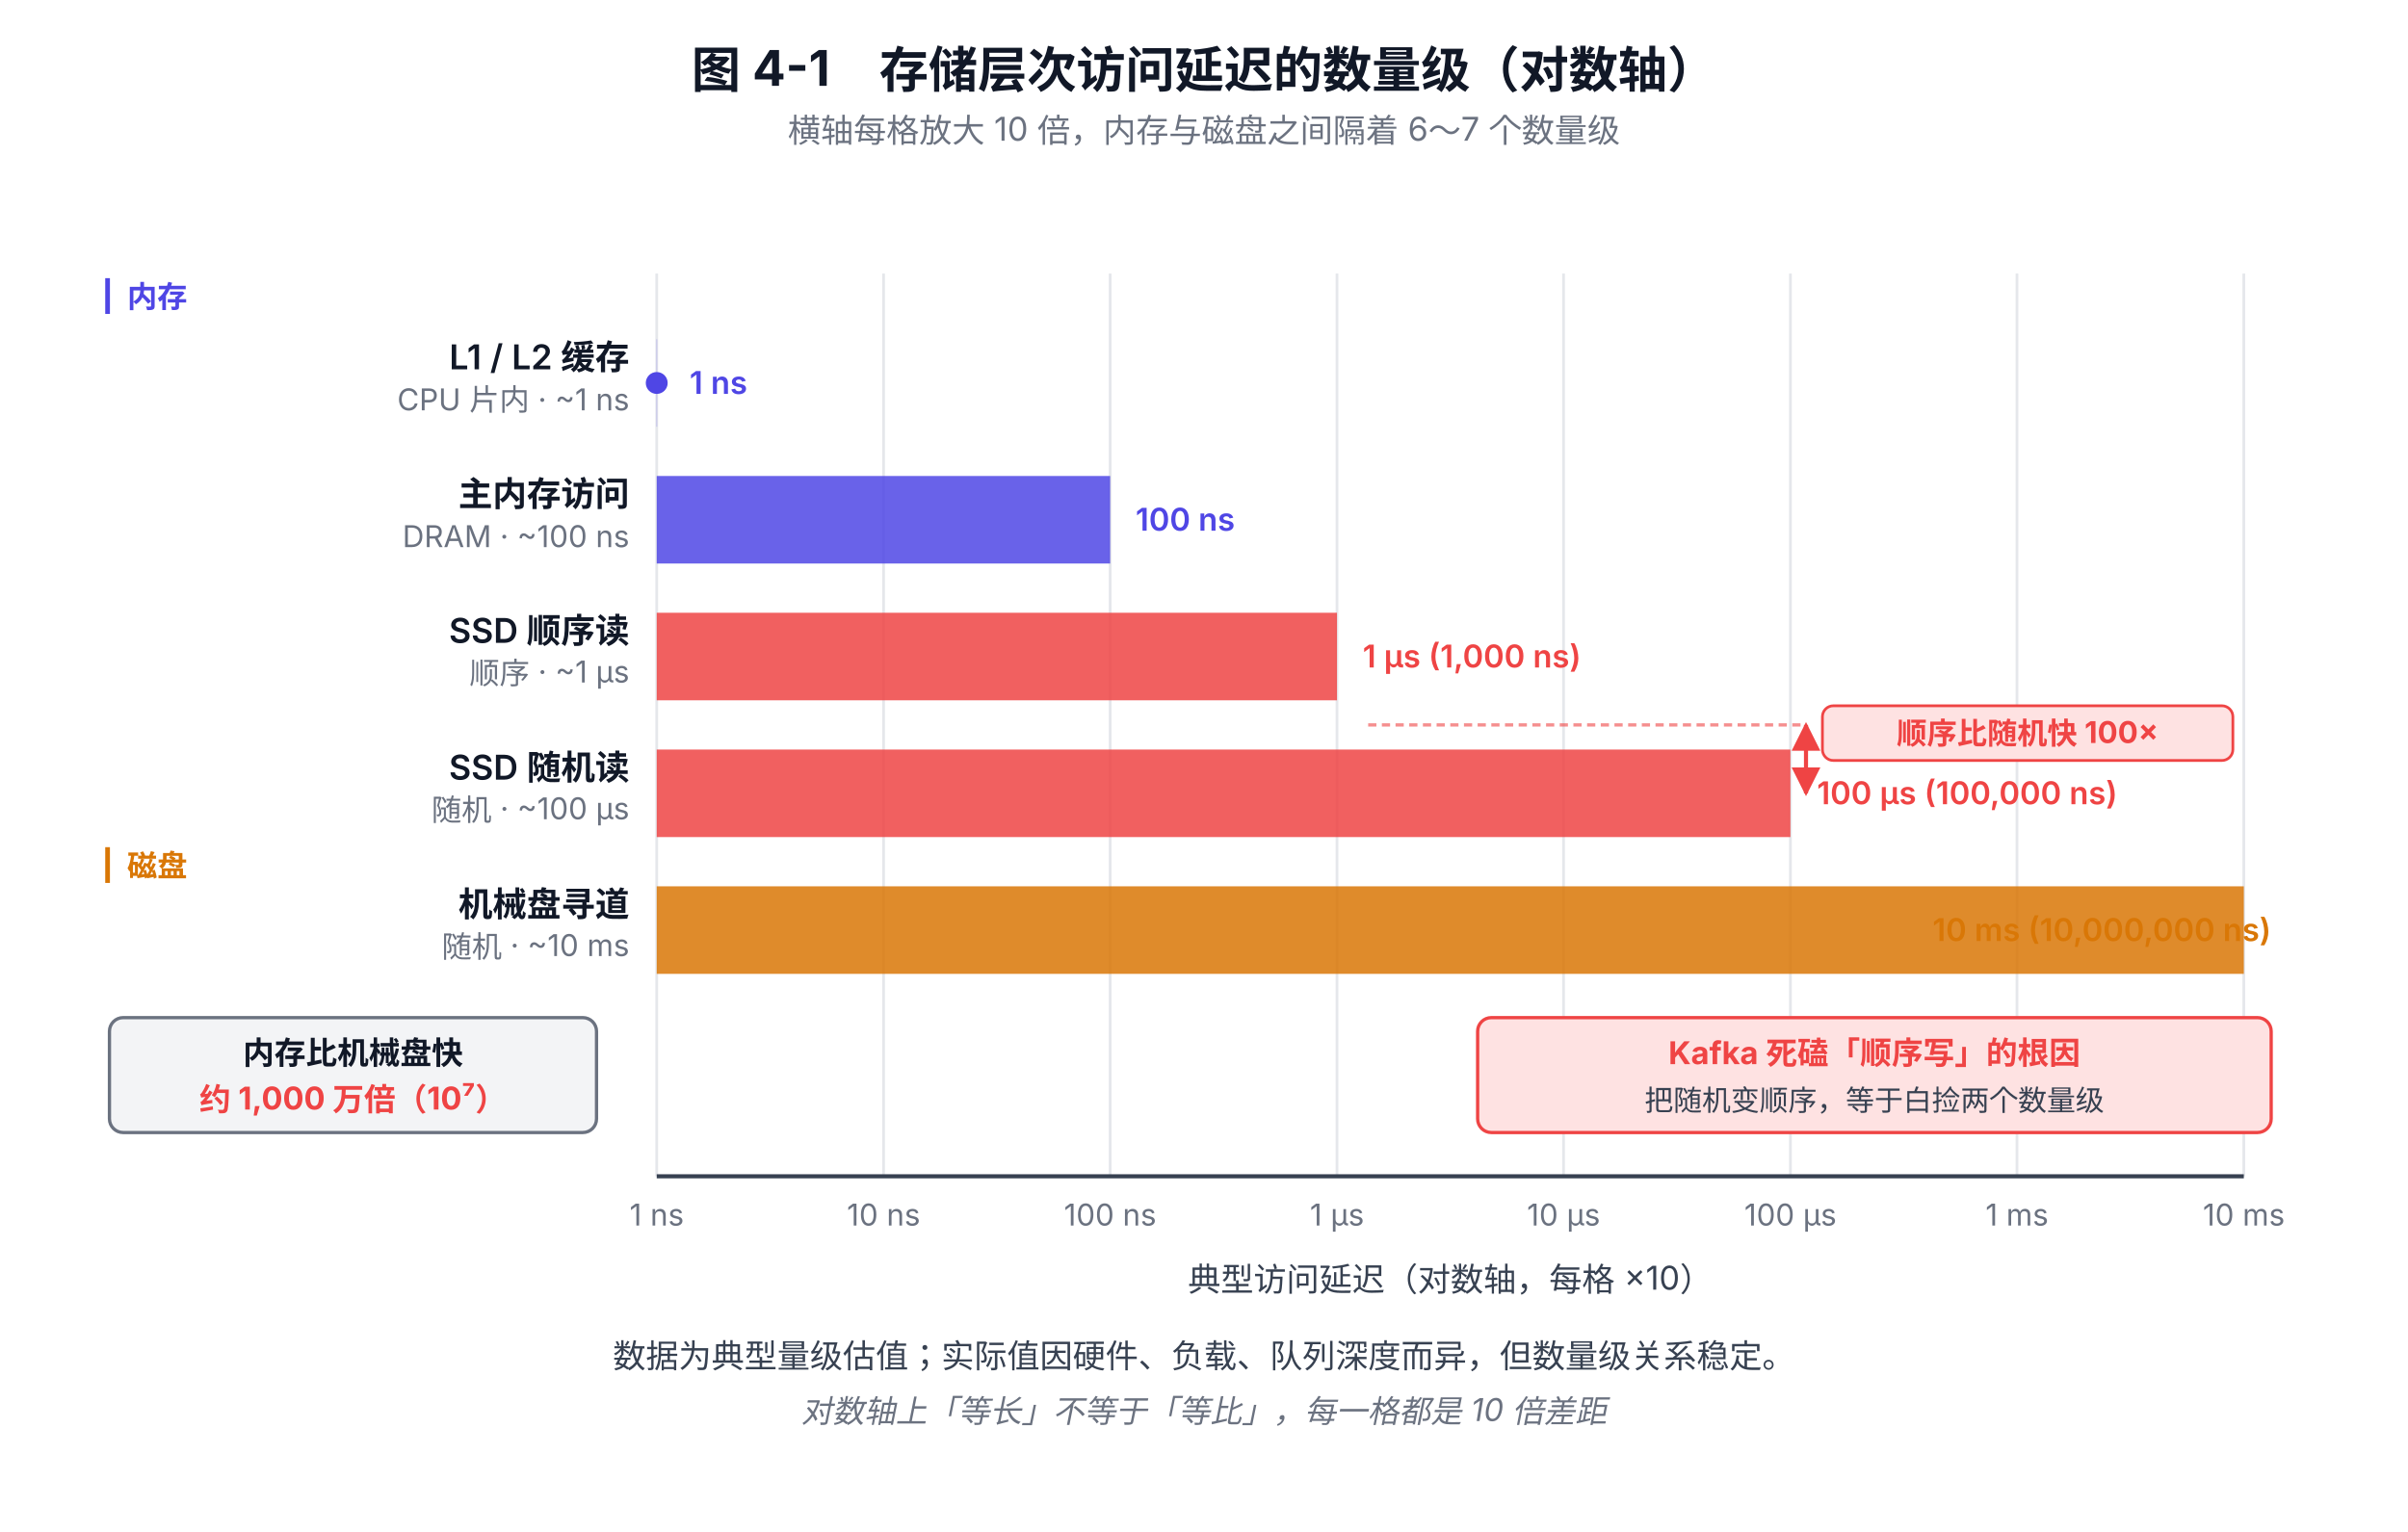
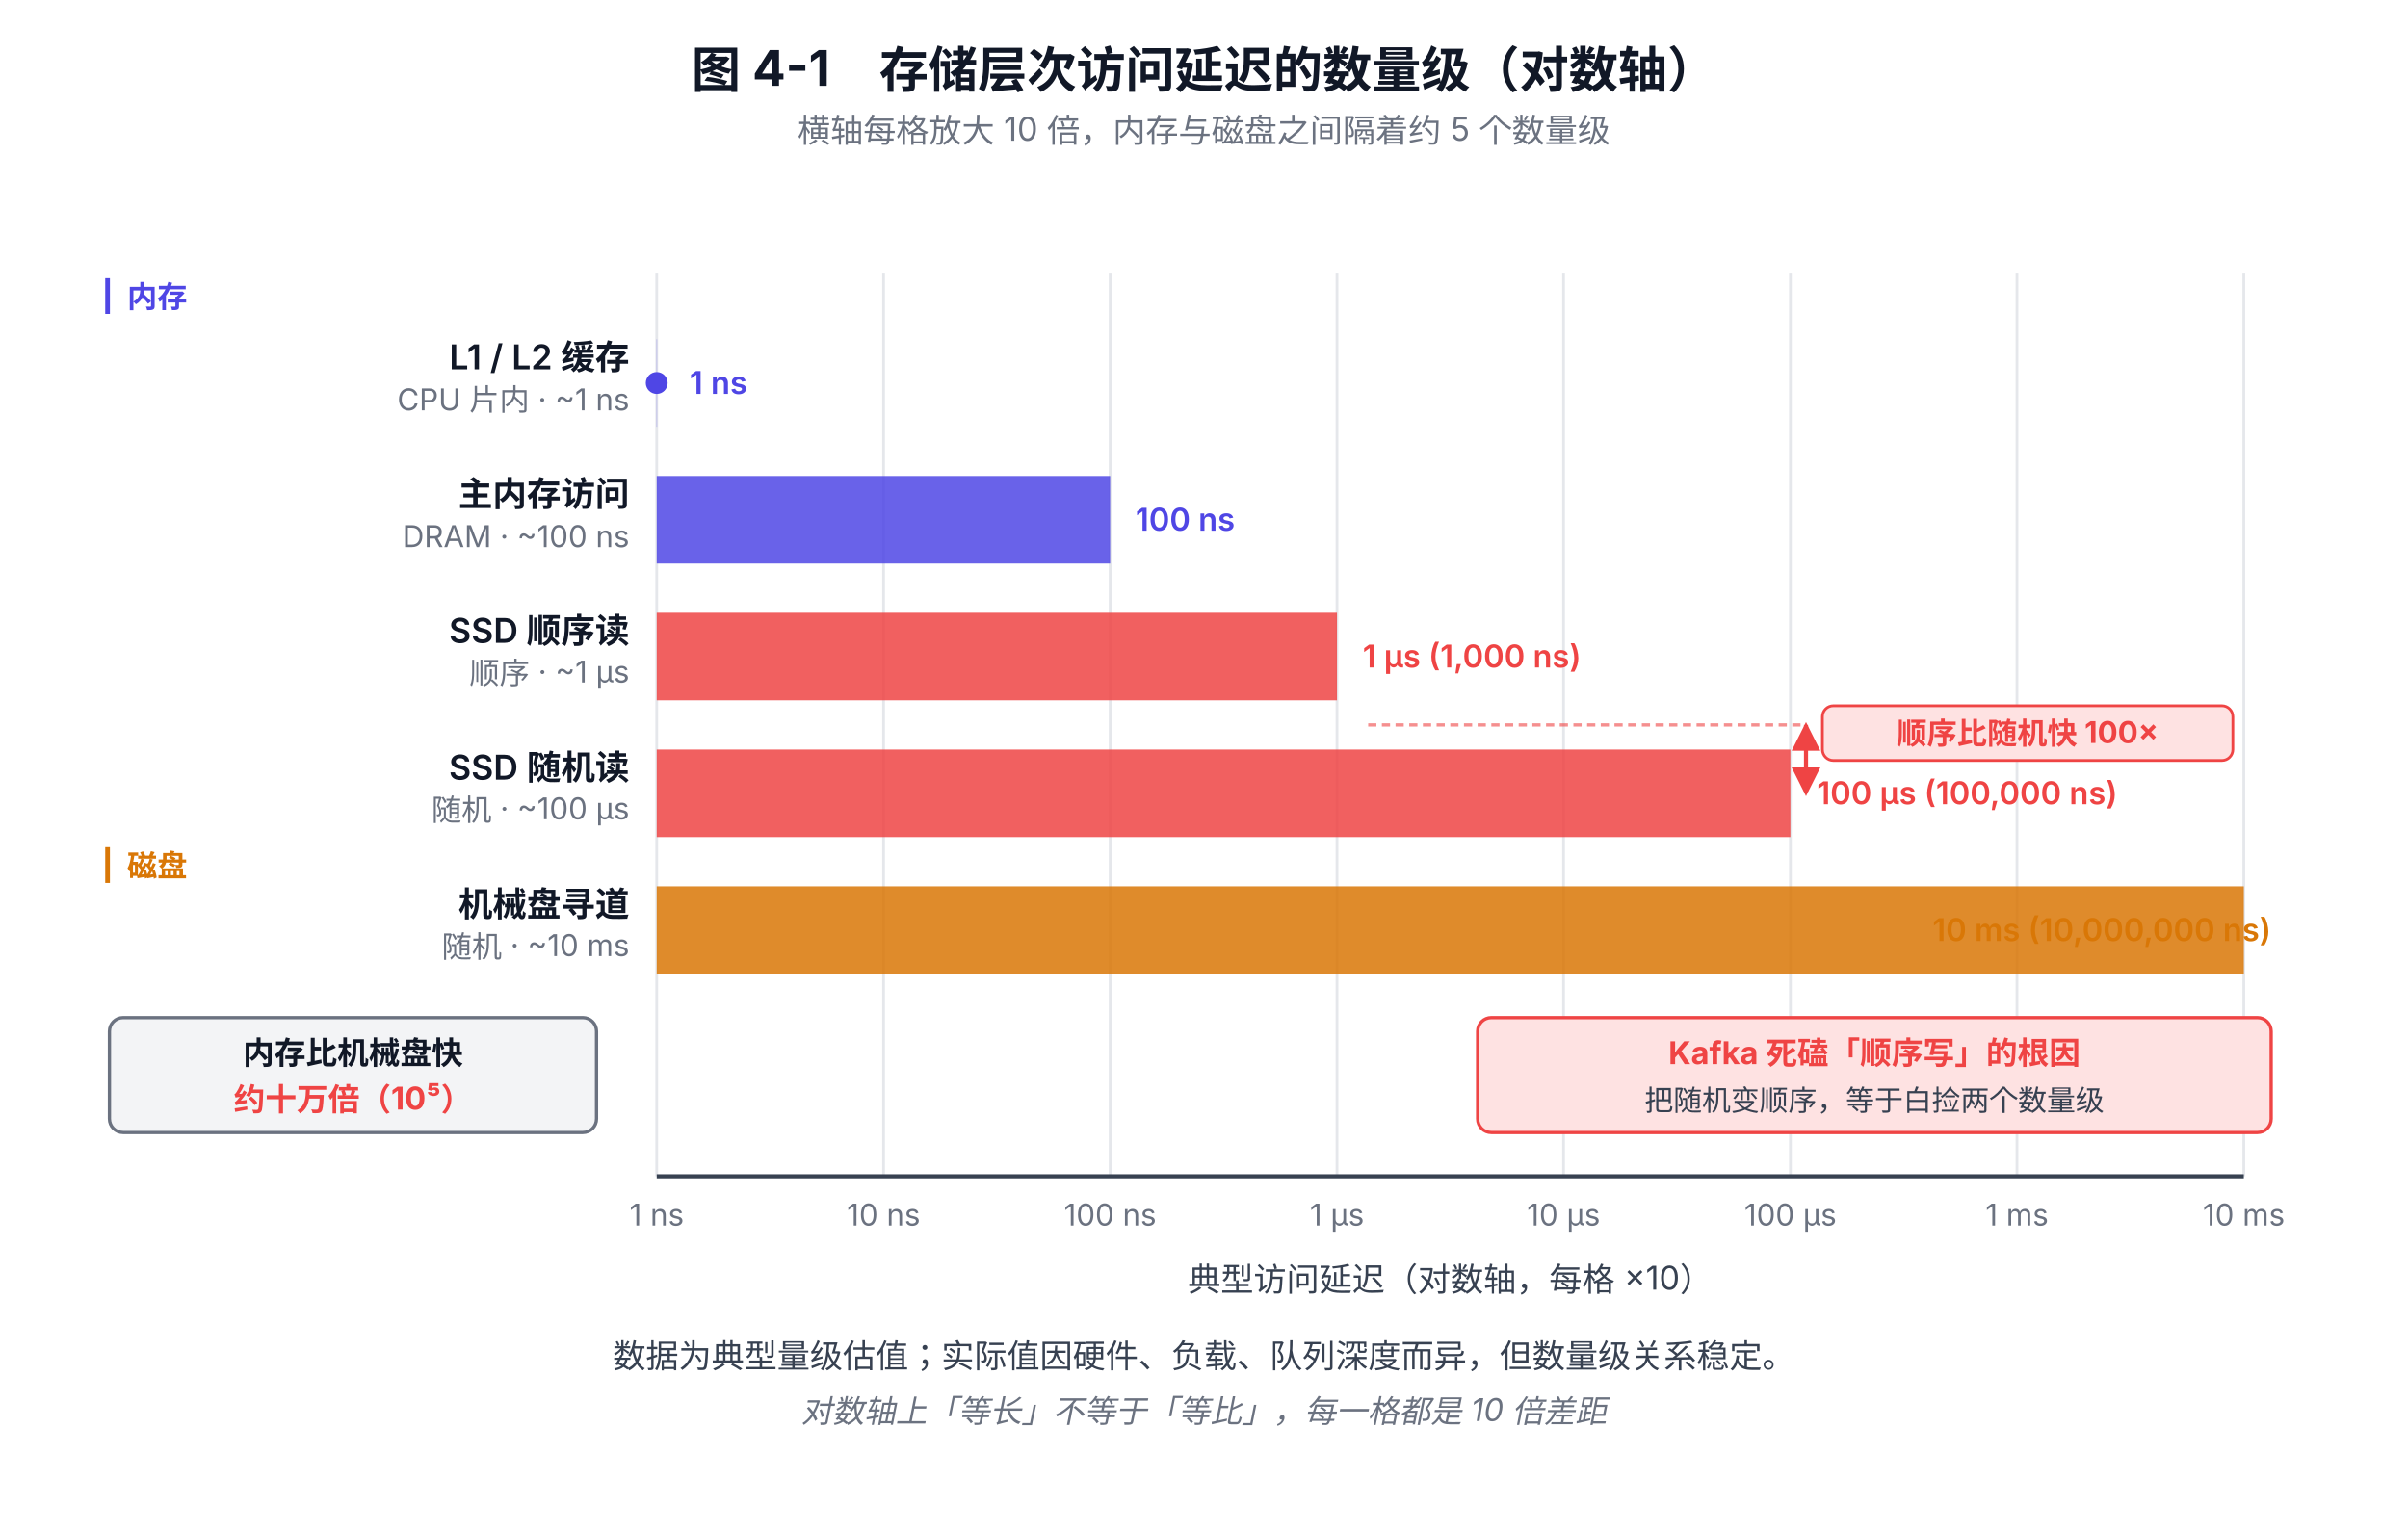
<svg xmlns="http://www.w3.org/2000/svg" viewBox="0 0 880 560" font-family="system-ui, -apple-system, 'PingFang SC', 'Microsoft YaHei', sans-serif">
  <defs>
    <marker id="arrow-red-3-6" viewBox="0 0 10 10" refX="9" refY="5" markerWidth="7" markerHeight="7" orient="auto-start-reverse">
      <path d="M0,0 L10,5 L0,10 z" fill="#EF4444" />
    </marker>
  </defs>
  <text x="440" y="32" text-anchor="middle" font-size="18" font-weight="700" fill="#111827">图 4-1　存储层次访问延迟的数量级（对数轴）</text>
-   <text x="440" y="52" text-anchor="middle" font-size="12" fill="#6B7280">横轴每格放大 10 倍，内存与磁盘之间隔着 6～7 个数量级</text>
+   <text x="440" y="52" text-anchor="middle" font-size="12" fill="#6B7280">横轴每格放大 10 倍，内存与磁盘之间隔着约 5 个数量级</text>
  <g stroke="#E5E7EB" stroke-width="1">
    <line x1="240" y1="100" x2="240" y2="430" />
    <line x1="322.9" y1="100" x2="322.9" y2="430" />
    <line x1="405.7" y1="100" x2="405.7" y2="430" />
    <line x1="488.6" y1="100" x2="488.6" y2="430" />
    <line x1="571.4" y1="100" x2="571.4" y2="430" />
    <line x1="654.3" y1="100" x2="654.3" y2="430" />
    <line x1="737.1" y1="100" x2="737.1" y2="430" />
    <line x1="820" y1="100" x2="820" y2="430" />
  </g>
  <line x1="240" y1="430" x2="820" y2="430" stroke="#374151" stroke-width="1.5" />
  <g font-size="11" fill="#6B7280" text-anchor="middle">
    <text x="240" y="448">1 ns</text>
    <text x="322.9" y="448">10 ns</text>
    <text x="405.7" y="448">100 ns</text>
    <text x="488.6" y="448">1 μs</text>
    <text x="571.4" y="448">10 μs</text>
    <text x="654.3" y="448">100 μs</text>
    <text x="737.1" y="448">1 ms</text>
    <text x="820" y="448">10 ms</text>
  </g>
  <text x="530" y="472" text-anchor="middle" font-size="12" fill="#374151">典型访问延迟（对数轴，每格 ×10）</text>
  <text x="230" y="135" text-anchor="end" font-size="12.5" font-weight="600" fill="#111827">L1 / L2 缓存</text>
  <text x="230" y="150" text-anchor="end" font-size="11" fill="#6B7280">CPU 片内 · ~1 ns</text>
  <rect x="240" y="124" width="0.1" height="32" fill="#4F46E5" opacity="0.85" />
  <circle cx="240" cy="140" r="4" fill="#4F46E5" />
  <text x="252" y="144" font-size="11.5" font-weight="600" fill="#4F46E5">1 ns</text>
  <text x="230" y="185" text-anchor="end" font-size="12.5" font-weight="600" fill="#111827">主内存访问</text>
  <text x="230" y="200" text-anchor="end" font-size="11" fill="#6B7280">DRAM · ~100 ns</text>
  <rect x="240" y="174" width="165.7" height="32" fill="#4F46E5" opacity="0.85" />
  <text x="415" y="194" font-size="11.5" font-weight="600" fill="#4F46E5">100 ns</text>
  <text x="230" y="235" text-anchor="end" font-size="12.5" font-weight="600" fill="#111827">SSD 顺序读</text>
  <text x="230" y="250" text-anchor="end" font-size="11" fill="#6B7280">顺序 · ~1 μs</text>
  <rect x="240" y="224" width="248.6" height="32" fill="#EF4444" opacity="0.85" />
  <text x="498" y="244" font-size="11.5" font-weight="600" fill="#EF4444">1 μs (1,000 ns)</text>
  <text x="230" y="285" text-anchor="end" font-size="12.5" font-weight="600" fill="#111827">SSD 随机读</text>
  <text x="230" y="300" text-anchor="end" font-size="11" fill="#6B7280">随机 · ~100 μs</text>
  <rect x="240" y="274" width="414.3" height="32" fill="#EF4444" opacity="0.85" />
  <text x="664" y="294" font-size="11.5" font-weight="600" fill="#EF4444">100 μs (100,000 ns)</text>
  <text x="230" y="335" text-anchor="end" font-size="12.5" font-weight="600" fill="#111827">机械盘寻道</text>
  <text x="230" y="350" text-anchor="end" font-size="11" fill="#6B7280">随机 · ~10 ms</text>
  <rect x="240" y="324" width="580" height="32" fill="#D97706" opacity="0.85" />
  <text x="830" y="344" font-size="11.5" font-weight="600" fill="#D97706" text-anchor="end">10 ms (10,000,000 ns)</text>
  <line x1="500" y1="265" x2="660" y2="265" stroke="#EF4444" stroke-width="1.2" stroke-dasharray="3 2" opacity="0.6" />
  <line x1="660" y1="265" x2="660" y2="290" stroke="#EF4444" stroke-width="1.5" marker-end="url(#arrow-red-3-6)" marker-start="url(#arrow-red-3-6)" />
  <rect x="666" y="258" width="150" height="20" rx="4" fill="#FEE2E2" stroke="#EF4444" stroke-width="1" />
  <text x="741" y="272" text-anchor="middle" font-size="11" font-weight="700" fill="#EF4444">顺序比随机快 100×</text>
  <rect x="540" y="372" width="290" height="42" rx="5" fill="#FEE2E2" stroke="#EF4444" stroke-width="1.2" />
  <text x="685" y="389" text-anchor="middle" font-size="11.5" font-weight="700" fill="#EF4444">Kafka 死磕「顺序写」的根因</text>
  <text x="685" y="406" text-anchor="middle" font-size="10.5" fill="#374151">把随机变顺序，等于白捡两个数量级</text>
  <rect x="40" y="372" width="178" height="42" rx="5" fill="#F3F4F6" stroke="#6B7280" stroke-width="1.2" />
  <text x="129" y="389" text-anchor="middle" font-size="11.5" font-weight="700" fill="#111827">内存比机械盘快</text>
-   <text x="129" y="406" text-anchor="middle" font-size="11.5" font-weight="700" fill="#EF4444">约 1,000 万倍（10⁷）</text>
+   <text x="129" y="406" text-anchor="middle" font-size="11.5" font-weight="700" fill="#EF4444">约十万倍（10⁵）</text>
  <text x="36" y="112" font-size="11" font-weight="700" fill="#4F46E5">┃ 内存</text>
  <text x="36" y="320" font-size="11" font-weight="700" fill="#D97706">┃ 磁盘</text>
  <text x="440" y="500" text-anchor="middle" font-size="12" fill="#374151">数据为典型量级估值；实际值因硬件、负载、队列深度而异，但数量级关系稳定。</text>
  <text x="440" y="520" text-anchor="middle" font-size="11.5" font-style="italic" fill="#6B7280">对数轴上「等长」不等于「等比」，每一格都是 10 倍差距</text>
</svg>
